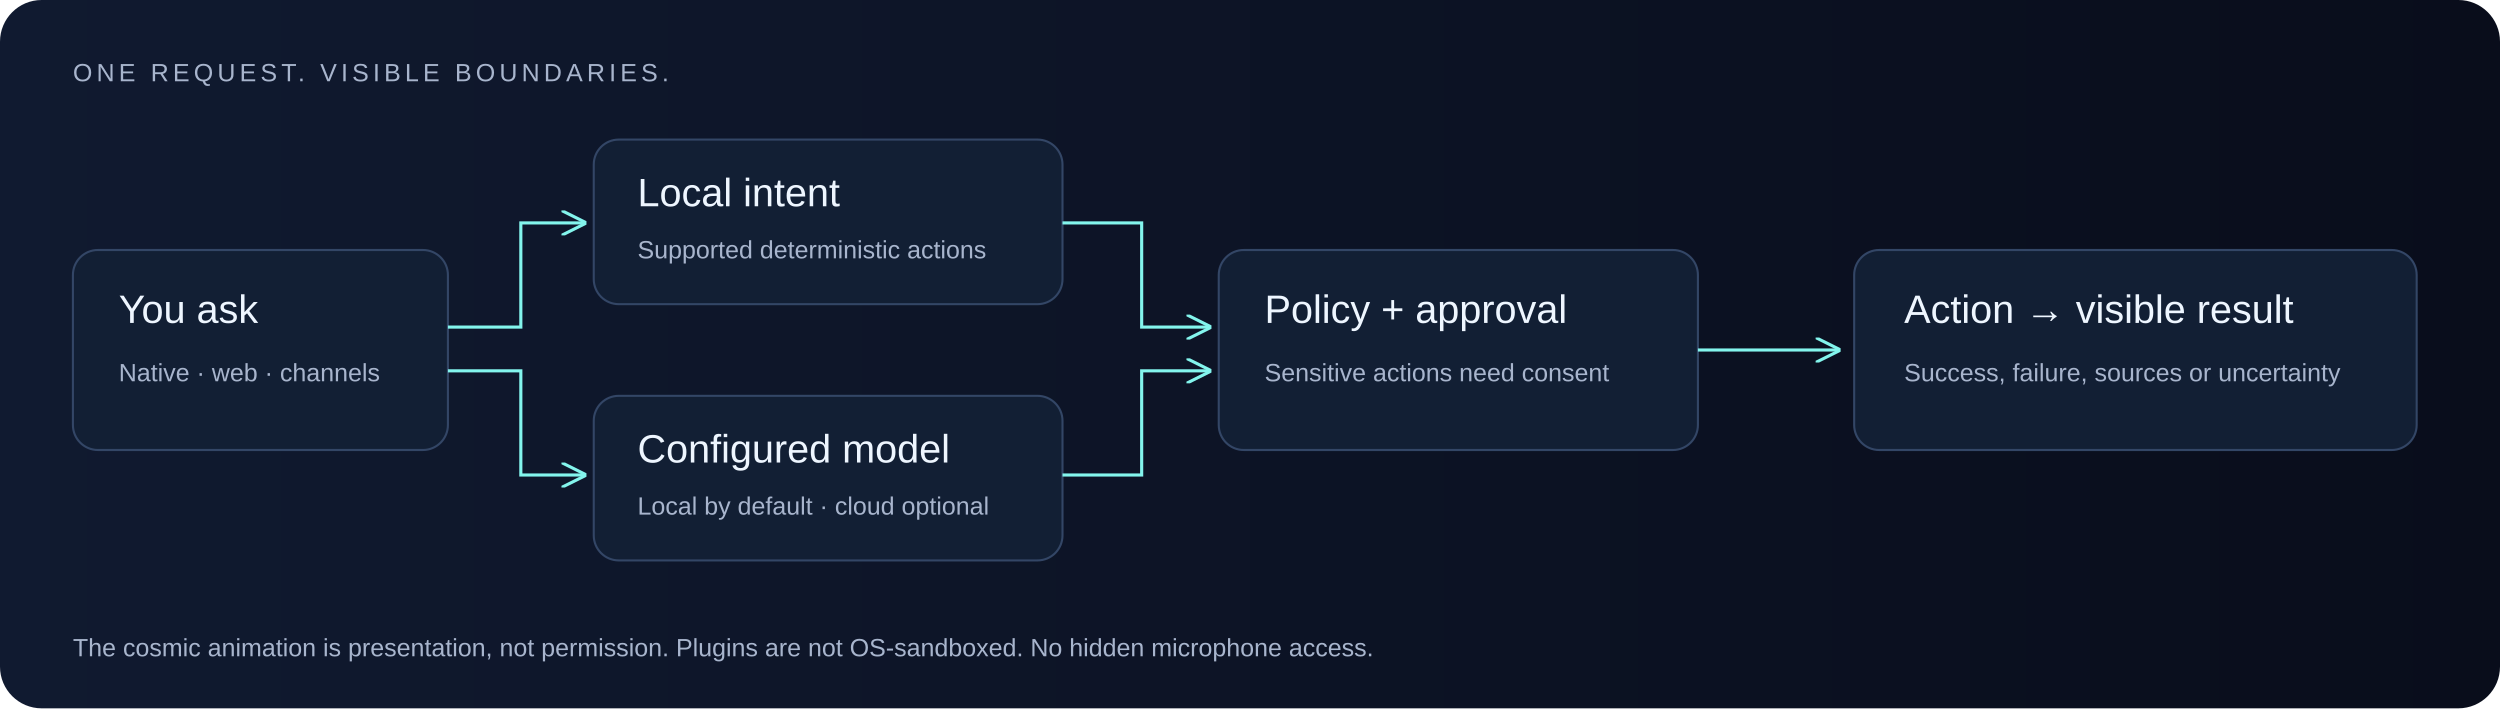
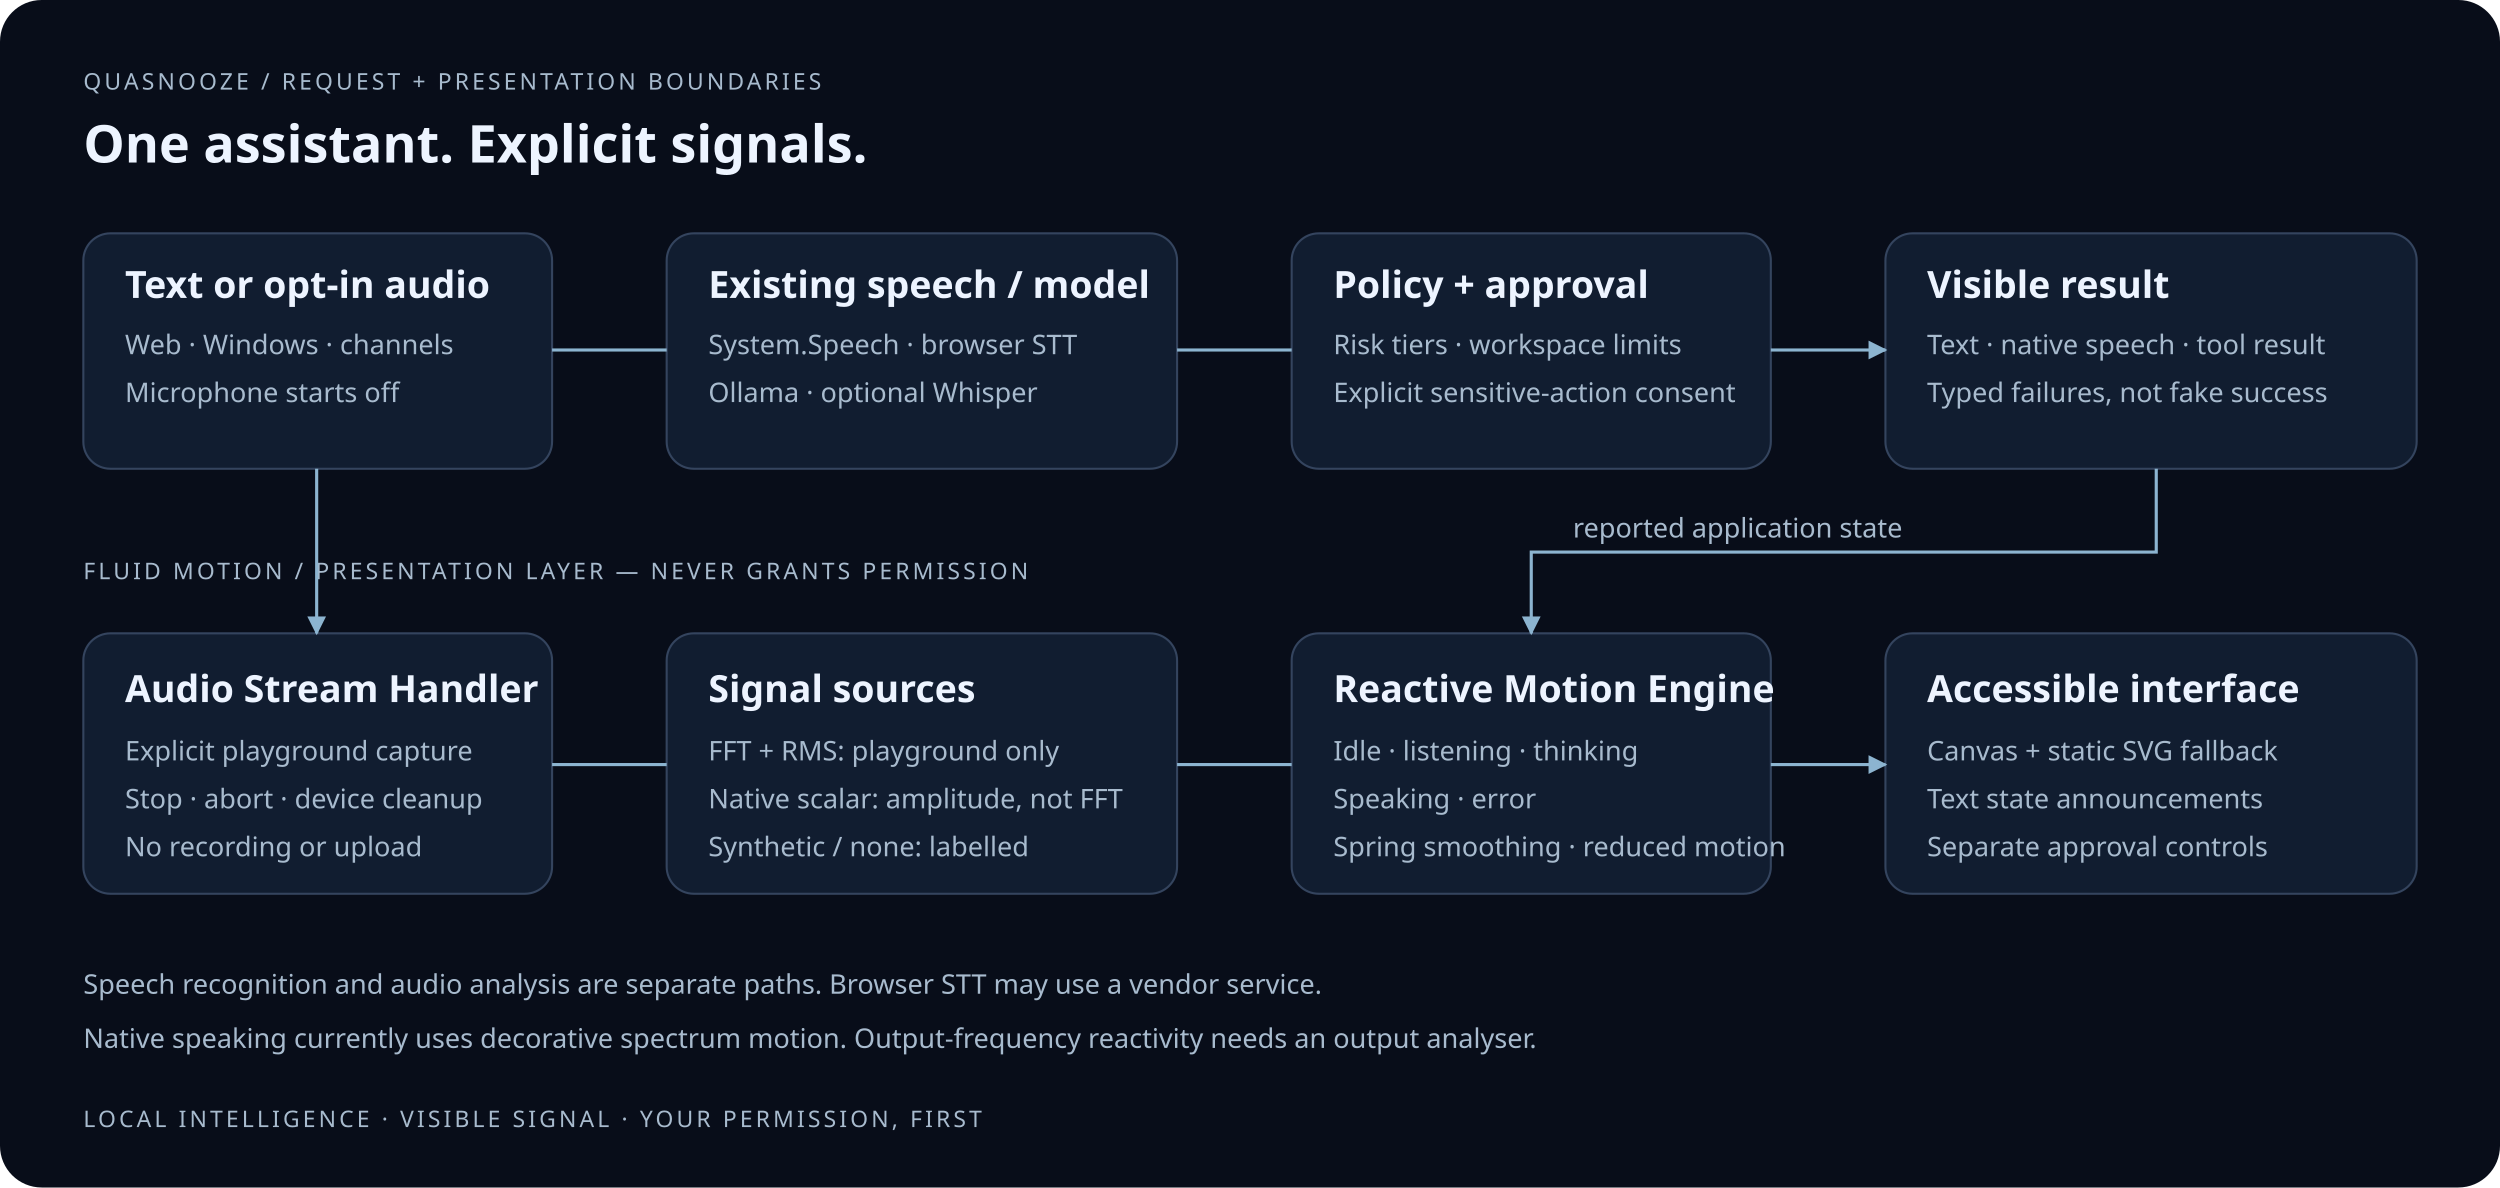
- <svg xmlns="http://www.w3.org/2000/svg" viewBox="0 0 1200 340" role="img" aria-labelledby="title desc">
+ <svg xmlns="http://www.w3.org/2000/svg" viewBox="0 0 1200 570" role="img" aria-labelledby="title desc">
  <defs>
-     <linearGradient id="bg">
-       <stop stop-color="#101a30" />
-       <stop offset="1" stop-color="#090d1b" />
+     <linearGradient id="line">
+       <stop stop-color="#6ee7f9" />
+       <stop offset="1" stop-color="#a78bfa" />
    </linearGradient>
-     <marker id="arrow" markerWidth="8" markerHeight="8" refX="7" refY="4" orient="auto">
-       <path d="M0 0L8 4L0 8" fill="none" stroke="#83f5ed" />
+     <marker id="arrow" viewBox="0 0 10 10" refX="9" refY="5" markerWidth="6" markerHeight="6" orient="auto-start-reverse">
+       <path d="M0 0L10 5L0 10Z" fill="#8cb4d0" />
    </marker>
+     <style>text{font-family:system-ui,Segoe UI,sans-serif;fill:#edf4ff}.small{font-size:13px;fill:#a8bbce}.label{font-size:11px;letter-spacing:1.5px;fill:#a8bbce}.head{font-size:18px;font-weight:600}.box{fill:#111d30;stroke:#34445e;stroke-width:1}.flow{fill:none;stroke:#8cb4d0;stroke-width:1.5;marker-end:url(#arrow)}</style>
  </defs>
-   <rect width="1200" height="340" rx="20" fill="url(#bg)" />
-   <g fill="#a8b5cd" font-family="Arial,sans-serif">
-     <text x="35" y="39" font-size="12" letter-spacing="2">ONE REQUEST. VISIBLE BOUNDARIES.</text>
-     <g fill="#121f34" stroke="#334666">
-       <rect x="35" y="120" width="180" height="96" rx="12" />
-       <rect x="285" y="67" width="225" height="79" rx="12" />
-       <rect x="285" y="190" width="225" height="79" rx="12" />
-       <rect x="585" y="120" width="230" height="96" rx="12" />
-       <rect x="890" y="120" width="270" height="96" rx="12" />
-     </g>
-     <g fill="none" stroke="#83f5ed" stroke-width="1.5" marker-end="url(#arrow)">
-       <path d="M215 157L250 157L250 107L280 107" />
-       <path d="M215 178L250 178L250 228L280 228" />
-       <path d="M510 107L548 107L548 157L580 157" />
-       <path d="M510 228L548 228L548 178L580 178" />
-       <path d="M815 168H882" />
-     </g>
-     <g font-size="19" fill="#eef6ff">
-       <text x="57" y="155">You ask</text>
-       <text x="306" y="99">Local intent</text>
-       <text x="306" y="222">Configured model</text>
-       <text x="607" y="155">Policy + approval</text>
-       <text x="914" y="155">Action → visible result</text>
-     </g>
-     <g font-size="12">
-       <text x="57" y="183">Native · web · channels</text>
-       <text x="306" y="124">Supported deterministic actions</text>
-       <text x="306" y="247">Local by default · cloud optional</text>
-       <text x="607" y="183">Sensitive actions need consent</text>
-       <text x="914" y="183">Success, failure, sources or uncertainty</text>
-       <text x="35" y="315">The cosmic animation is presentation, not permission. Plugins are not OS-sandboxed. No hidden microphone access.</text>
-     </g>
-   </g>
+   <rect width="1200" height="570" rx="20" fill="#080d19" />
+   <text x="40" y="43" class="label">QUASNOOZE / REQUEST + PRESENTATION BOUNDARIES</text>
+   <text x="40" y="78" font-size="25" font-weight="600">One assistant. Explicit signals.</text>
+   <rect x="40" y="112" width="225" height="113" rx="13" class="box" />
+   <text x="60" y="143" class="head">Text or opt-in audio</text>
+   <text x="60" y="170" class="small">Web · Windows · channels</text>
+   <text x="60" y="193" class="small">Microphone starts off</text>
+   <rect x="320" y="112" width="245" height="113" rx="13" class="box" />
+   <text x="340" y="143" class="head">Existing speech / model</text>
+   <text x="340" y="170" class="small">System.Speech · browser STT</text>
+   <text x="340" y="193" class="small">Ollama · optional Whisper</text>
+   <rect x="620" y="112" width="230" height="113" rx="13" class="box" stroke="#ffbf69" />
+   <text x="640" y="143" class="head">Policy + approval</text>
+   <text x="640" y="170" class="small">Risk tiers · workspace limits</text>
+   <text x="640" y="193" class="small">Explicit sensitive-action consent</text>
+   <rect x="905" y="112" width="255" height="113" rx="13" class="box" />
+   <text x="925" y="143" class="head">Visible result</text>
+   <text x="925" y="170" class="small">Text · native speech · tool result</text>
+   <text x="925" y="193" class="small">Typed failures, not fake success</text>
+   <path d="M265 168H320M565 168H620M850 168H905" class="flow" />
+   <text x="40" y="278" class="label">FLUID MOTION / PRESENTATION LAYER — NEVER GRANTS PERMISSION</text>
+   <rect x="40" y="304" width="225" height="125" rx="13" class="box" />
+   <text x="60" y="337" class="head">Audio Stream Handler</text>
+   <text x="60" y="365" class="small">Explicit playground capture</text>
+   <text x="60" y="388" class="small">Stop · abort · device cleanup</text>
+   <text x="60" y="411" class="small">No recording or upload</text>
+   <rect x="320" y="304" width="245" height="125" rx="13" class="box" />
+   <text x="340" y="337" class="head">Signal sources</text>
+   <text x="340" y="365" class="small">FFT + RMS: playground only</text>
+   <text x="340" y="388" class="small">Native scalar: amplitude, not FFT</text>
+   <text x="340" y="411" class="small">Synthetic / none: labelled</text>
+   <rect x="620" y="304" width="230" height="125" rx="13" class="box" stroke="url(#line)" />
+   <text x="640" y="337" class="head">Reactive Motion Engine</text>
+   <text x="640" y="365" class="small">Idle · listening · thinking</text>
+   <text x="640" y="388" class="small">Speaking · error</text>
+   <text x="640" y="411" class="small">Spring smoothing · reduced motion</text>
+   <rect x="905" y="304" width="255" height="125" rx="13" class="box" />
+   <text x="925" y="337" class="head">Accessible interface</text>
+   <text x="925" y="365" class="small">Canvas + static SVG fallback</text>
+   <text x="925" y="388" class="small">Text state announcements</text>
+   <text x="925" y="411" class="small">Separate approval controls</text>
+   <path d="M265 367H320M565 367H620M850 367H905" class="flow" />
+   <path d="M1035 225V265H735V304" class="flow" />
+   <text x="755" y="258" class="small">reported application state</text>
+   <path d="M152 225V304" class="flow" />
+   <text x="40" y="477" class="small">Speech recognition and audio analysis are separate paths. Browser STT may use a vendor service.</text>
+   <text x="40" y="503" class="small">Native speaking currently uses decorative spectrum motion. Output-frequency reactivity needs an output analyser.</text>
+   <text x="40" y="541" class="label">LOCAL INTELLIGENCE · VISIBLE SIGNAL · YOUR PERMISSION, FIRST</text>
</svg>
